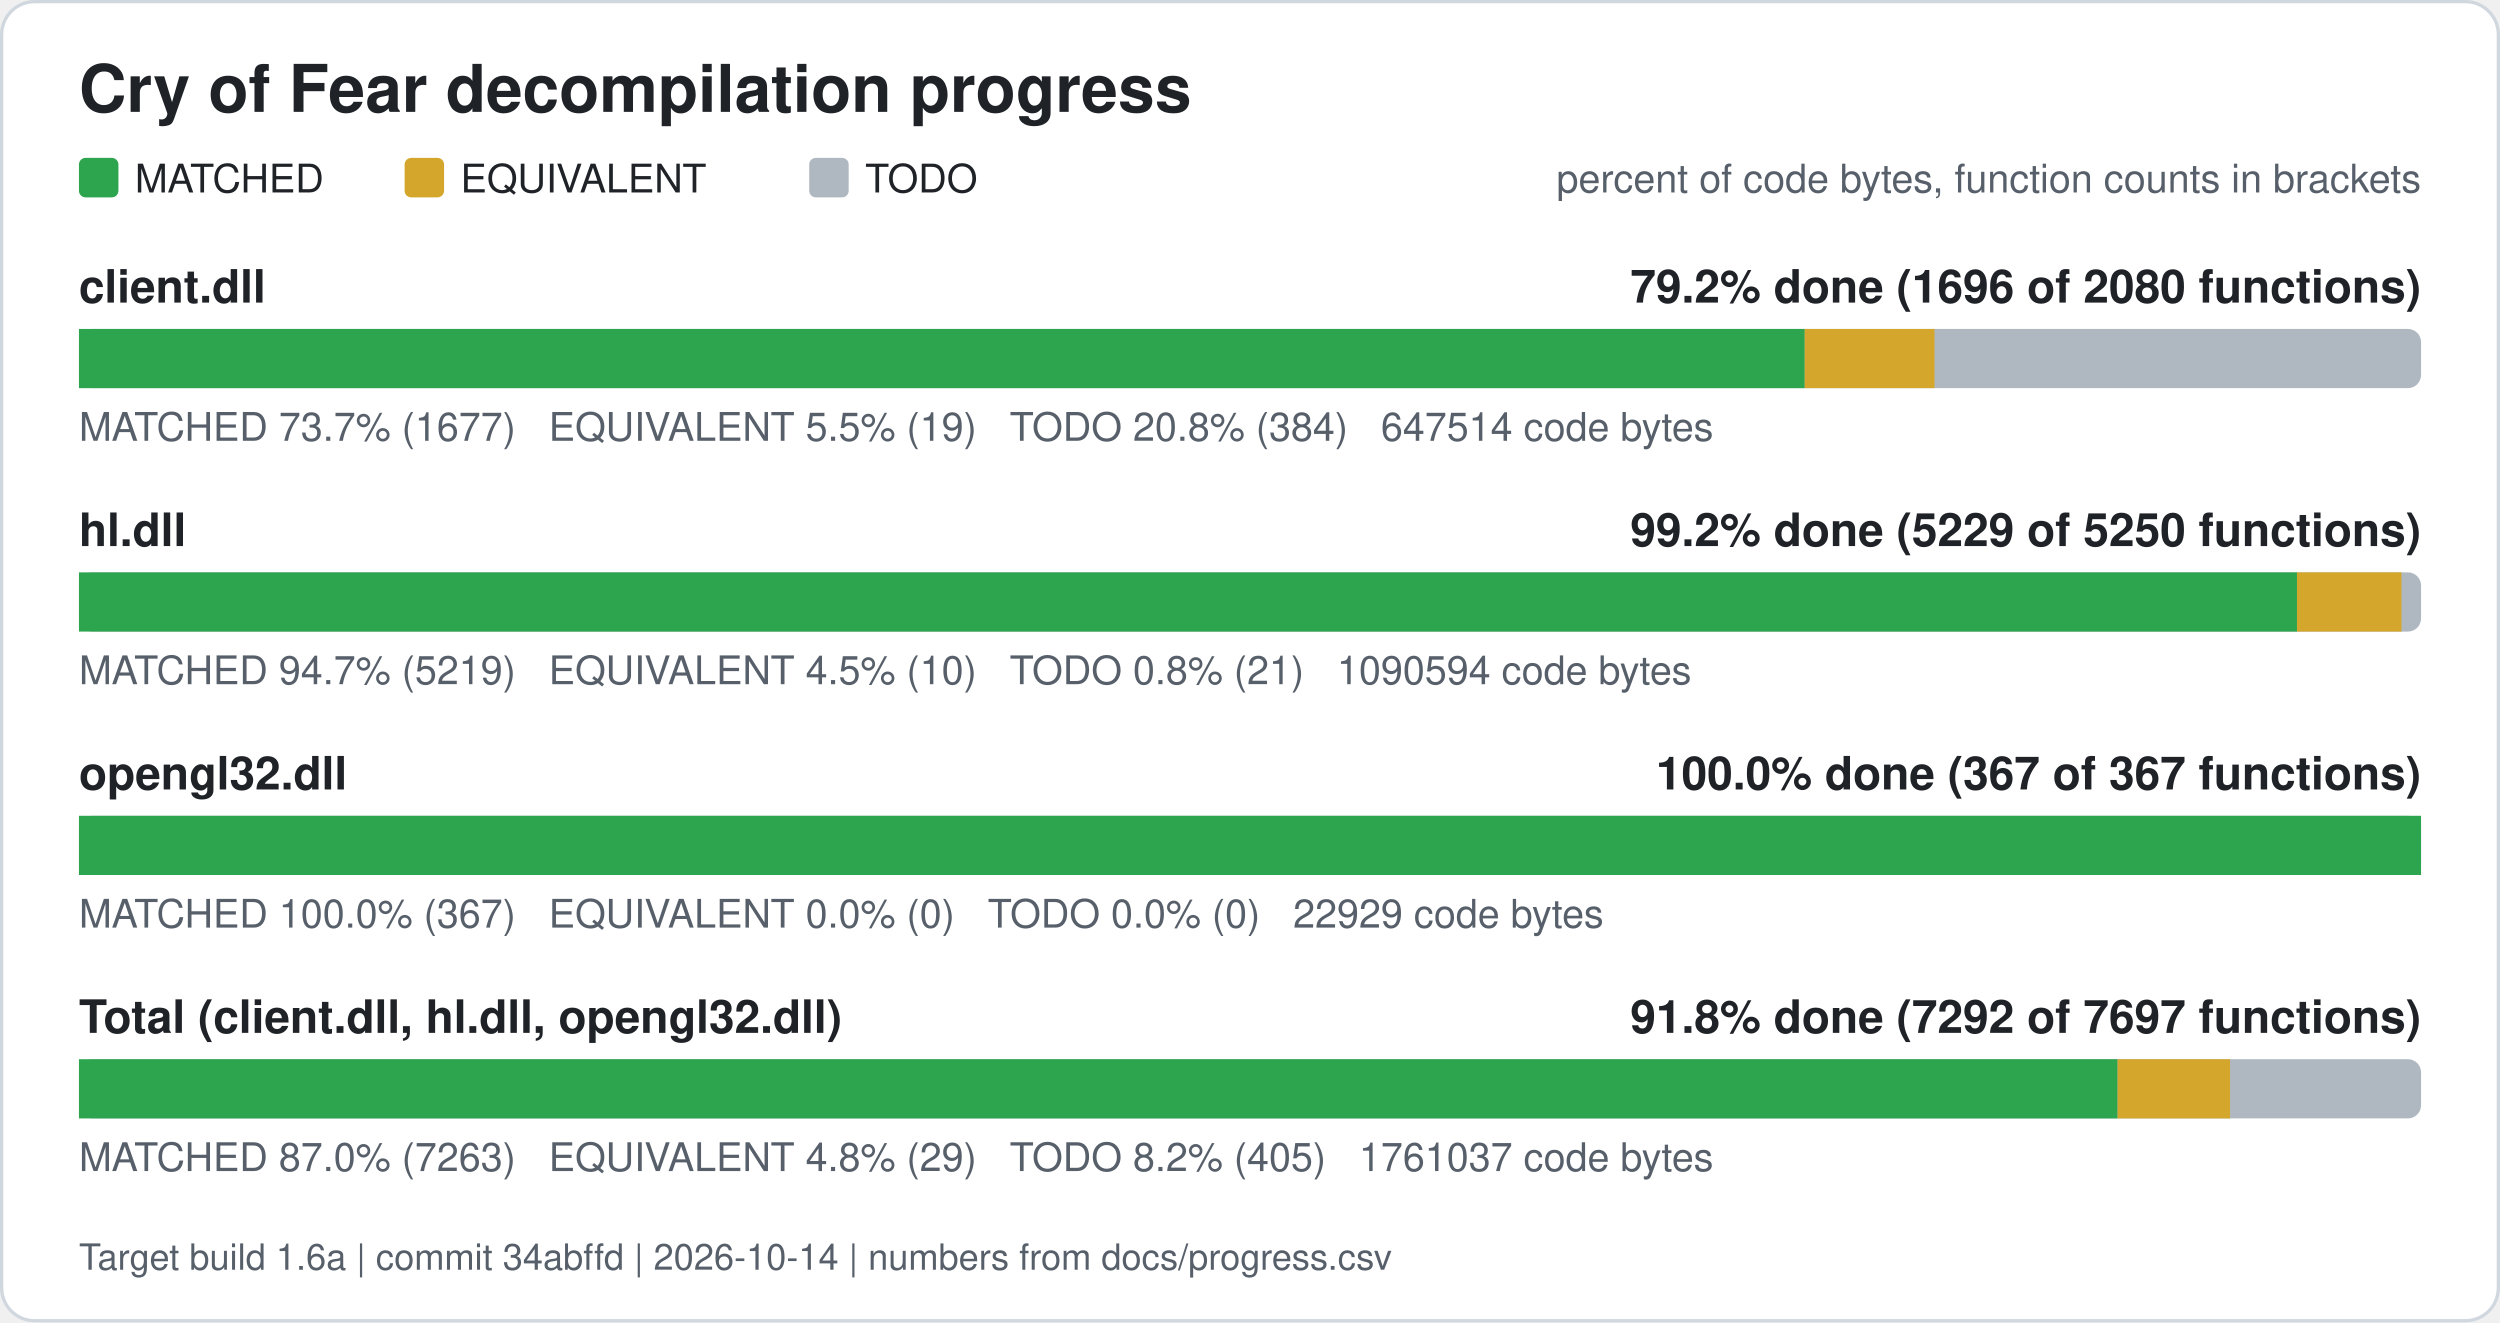
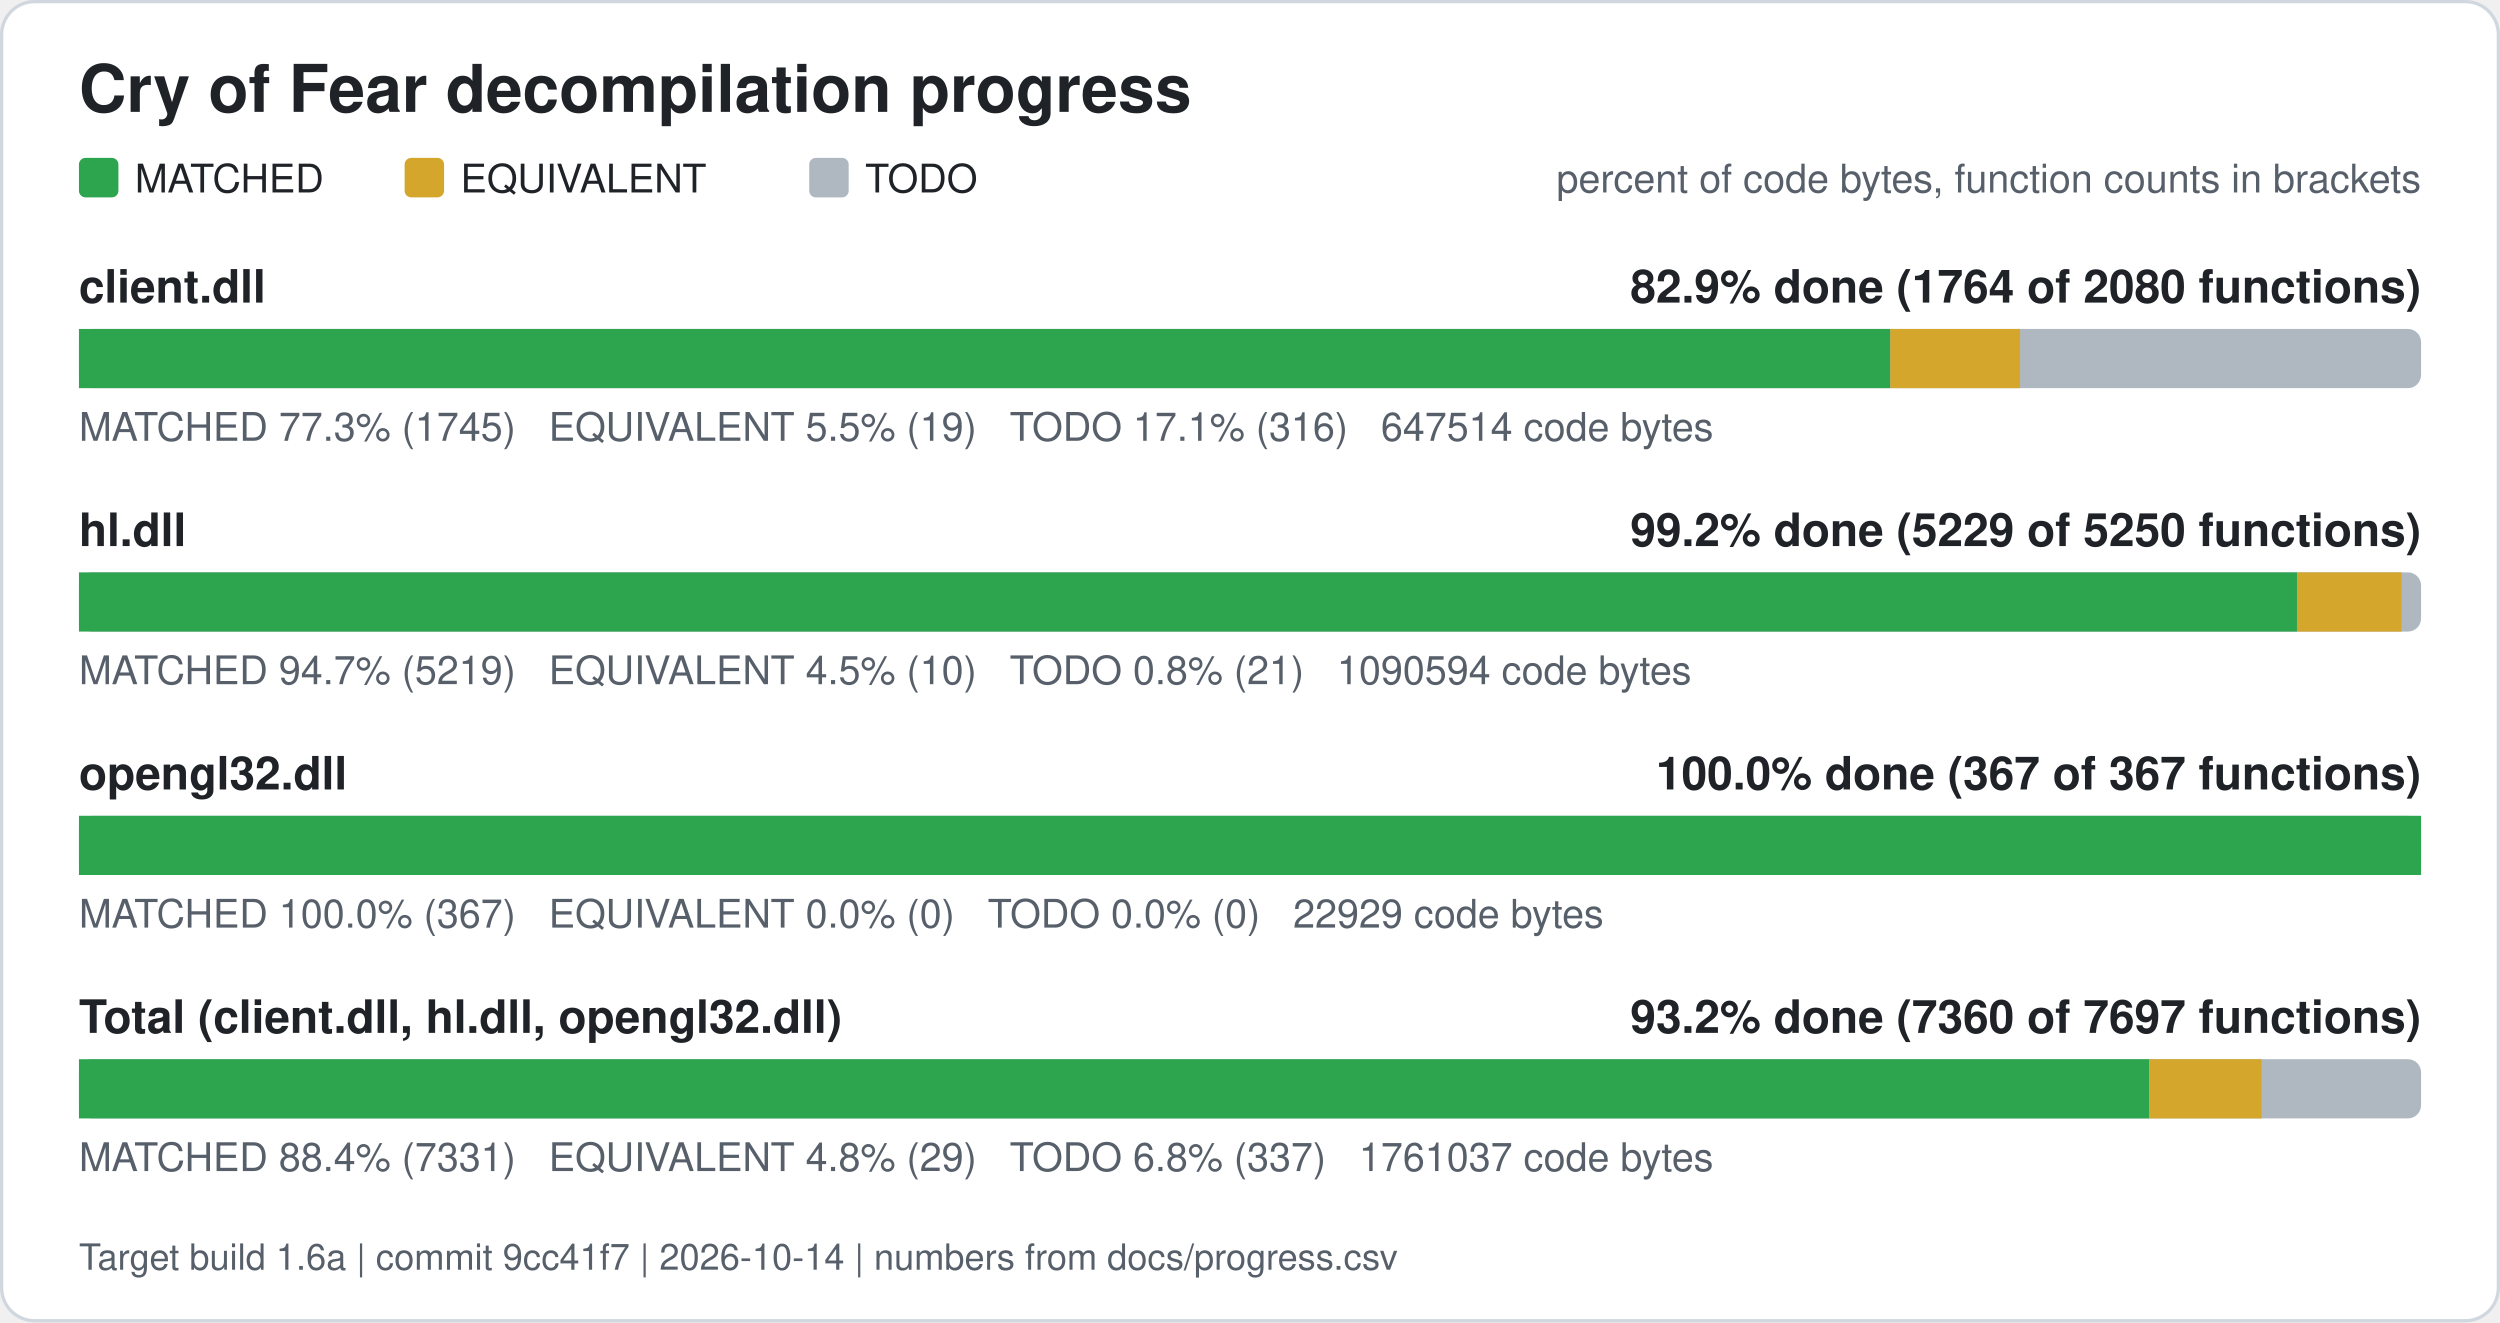
<svg xmlns="http://www.w3.org/2000/svg" width="760" height="402" viewBox="0 0 760 402" role="img" aria-label="Cry of Fear decompilation progress">
  <rect x="0.5" y="0.5" width="759" height="401" rx="10" fill="#ffffff" stroke="#d0d7de" />
  <text x="24" y="34" font-family="Segoe UI, Helvetica, Arial, sans-serif" font-size="20" font-weight="600" fill="#1f2328">Cry of Fear decompilation progress</text>
  <rect x="24" y="48" width="12" height="12" rx="2" fill="#2da44e" />
  <text x="41" y="58.5" font-family="Segoe UI, Helvetica, Arial, sans-serif" font-size="12" fill="#1f2328">MATCHED</text>
  <rect x="123" y="48" width="12" height="12" rx="2" fill="#d4a72c" />
  <text x="140" y="58.5" font-family="Segoe UI, Helvetica, Arial, sans-serif" font-size="12" fill="#1f2328">EQUIVALENT</text>
  <rect x="246" y="48" width="12" height="12" rx="2" fill="#afb8c1" />
  <text x="263" y="58.5" font-family="Segoe UI, Helvetica, Arial, sans-serif" font-size="12" fill="#1f2328">TODO</text>
  <text x="736" y="58.5" font-family="Segoe UI, Helvetica, Arial, sans-serif" font-size="12" fill="#57606a" text-anchor="end">percent of code bytes, function counts in brackets</text>
  <text x="24" y="92" font-family="Segoe UI, Helvetica, Arial, sans-serif" font-size="14" font-weight="600" fill="#1f2328">client.dll</text>
-   <text x="736" y="92" font-family="Segoe UI, Helvetica, Arial, sans-serif" font-size="14" font-weight="600" fill="#1f2328" text-anchor="end">79.2% done (1696 of 2080 functions)</text>
+   <text x="736" y="92" font-family="Segoe UI, Helvetica, Arial, sans-serif" font-size="14" font-weight="600" fill="#1f2328" text-anchor="end">82.9% done (1764 of 2080 functions)</text>
  <rect x="24" y="100" width="712" height="18" rx="4" fill="#afb8c1" />
-   <rect x="24.00" y="100" width="524.63" height="18" fill="#2da44e" />
-   <rect x="548.63" y="100" width="39.45" height="18" fill="#d4a72c" />
-   <text x="24" y="134" font-family="Segoe UI, Helvetica, Arial, sans-serif" font-size="12" fill="#57606a" xml:space="preserve">MATCHED 73.7% (1677)   EQUIVALENT 5.5% (19)   TODO 20.8% (384)   647514 code bytes</text>
+   <rect x="24.00" y="100" width="550.66" height="18" fill="#2da44e" />
+   <rect x="574.66" y="100" width="39.45" height="18" fill="#d4a72c" />
+   <text x="24" y="134" font-family="Segoe UI, Helvetica, Arial, sans-serif" font-size="12" fill="#57606a" xml:space="preserve">MATCHED 77.3% (1745)   EQUIVALENT 5.5% (19)   TODO 17.1% (316)   647514 code bytes</text>
  <text x="24" y="166" font-family="Segoe UI, Helvetica, Arial, sans-serif" font-size="14" font-weight="600" fill="#1f2328">hl.dll</text>
  <text x="736" y="166" font-family="Segoe UI, Helvetica, Arial, sans-serif" font-size="14" font-weight="600" fill="#1f2328" text-anchor="end">99.2% done (5229 of 5250 functions)</text>
  <rect x="24" y="174" width="712" height="18" rx="4" fill="#afb8c1" />
  <rect x="24.00" y="174" width="674.28" height="18" fill="#2da44e" />
  <rect x="698.28" y="174" width="31.77" height="18" fill="#d4a72c" />
  <text x="24" y="208" font-family="Segoe UI, Helvetica, Arial, sans-serif" font-size="12" fill="#57606a" xml:space="preserve">MATCHED 94.7% (5219)   EQUIVALENT 4.5% (10)   TODO 0.8% (21)   1090594 code bytes</text>
  <text x="24" y="240" font-family="Segoe UI, Helvetica, Arial, sans-serif" font-size="14" font-weight="600" fill="#1f2328">opengl32.dll</text>
  <text x="736" y="240" font-family="Segoe UI, Helvetica, Arial, sans-serif" font-size="14" font-weight="600" fill="#1f2328" text-anchor="end">100.0% done (367 of 367 functions)</text>
  <rect x="24" y="248" width="712" height="18" rx="4" fill="#afb8c1" />
  <rect x="24.00" y="248" width="712.00" height="18" fill="#2da44e" />
  <text x="24" y="282" font-family="Segoe UI, Helvetica, Arial, sans-serif" font-size="12" fill="#57606a" xml:space="preserve">MATCHED 100.0% (367)   EQUIVALENT 0.0% (0)   TODO 0.0% (0)   22929 code bytes</text>
  <text x="24" y="314" font-family="Segoe UI, Helvetica, Arial, sans-serif" font-size="14" font-weight="600" fill="#1f2328">Total (client.dll, hl.dll, opengl32.dll)</text>
-   <text x="736" y="314" font-family="Segoe UI, Helvetica, Arial, sans-serif" font-size="14" font-weight="600" fill="#1f2328" text-anchor="end">91.8% done (7292 of 7697 functions)</text>
+   <text x="736" y="314" font-family="Segoe UI, Helvetica, Arial, sans-serif" font-size="14" font-weight="600" fill="#1f2328" text-anchor="end">93.2% done (7360 of 7697 functions)</text>
  <rect x="24" y="322" width="712" height="18" rx="4" fill="#afb8c1" />
-   <rect x="24.00" y="322" width="619.75" height="18" fill="#2da44e" />
-   <rect x="643.75" y="322" width="34.18" height="18" fill="#d4a72c" />
-   <text x="24" y="356" font-family="Segoe UI, Helvetica, Arial, sans-serif" font-size="12" fill="#57606a" xml:space="preserve">MATCHED 87.0% (7263)   EQUIVALENT 4.8% (29)   TODO 8.2% (405)   1761037 code bytes</text>
-   <text x="24" y="386" font-family="Segoe UI, Helvetica, Arial, sans-serif" font-size="11" fill="#57606a">Target build 1.6a | commit 34abffd | 2026-10-14 | numbers from docs/progress.csv</text>
+   <rect x="24.00" y="322" width="629.32" height="18" fill="#2da44e" />
+   <rect x="653.32" y="322" width="34.18" height="18" fill="#d4a72c" />
+   <text x="24" y="356" font-family="Segoe UI, Helvetica, Arial, sans-serif" font-size="12" fill="#57606a" xml:space="preserve">MATCHED 88.4% (7331)   EQUIVALENT 4.8% (29)   TODO 6.8% (337)   1761037 code bytes</text>
+   <text x="24" y="386" font-family="Segoe UI, Helvetica, Arial, sans-serif" font-size="11" fill="#57606a">Target build 1.6a | commit 9cc41f7 | 2026-10-14 | numbers from docs/progress.csv</text>
</svg>
